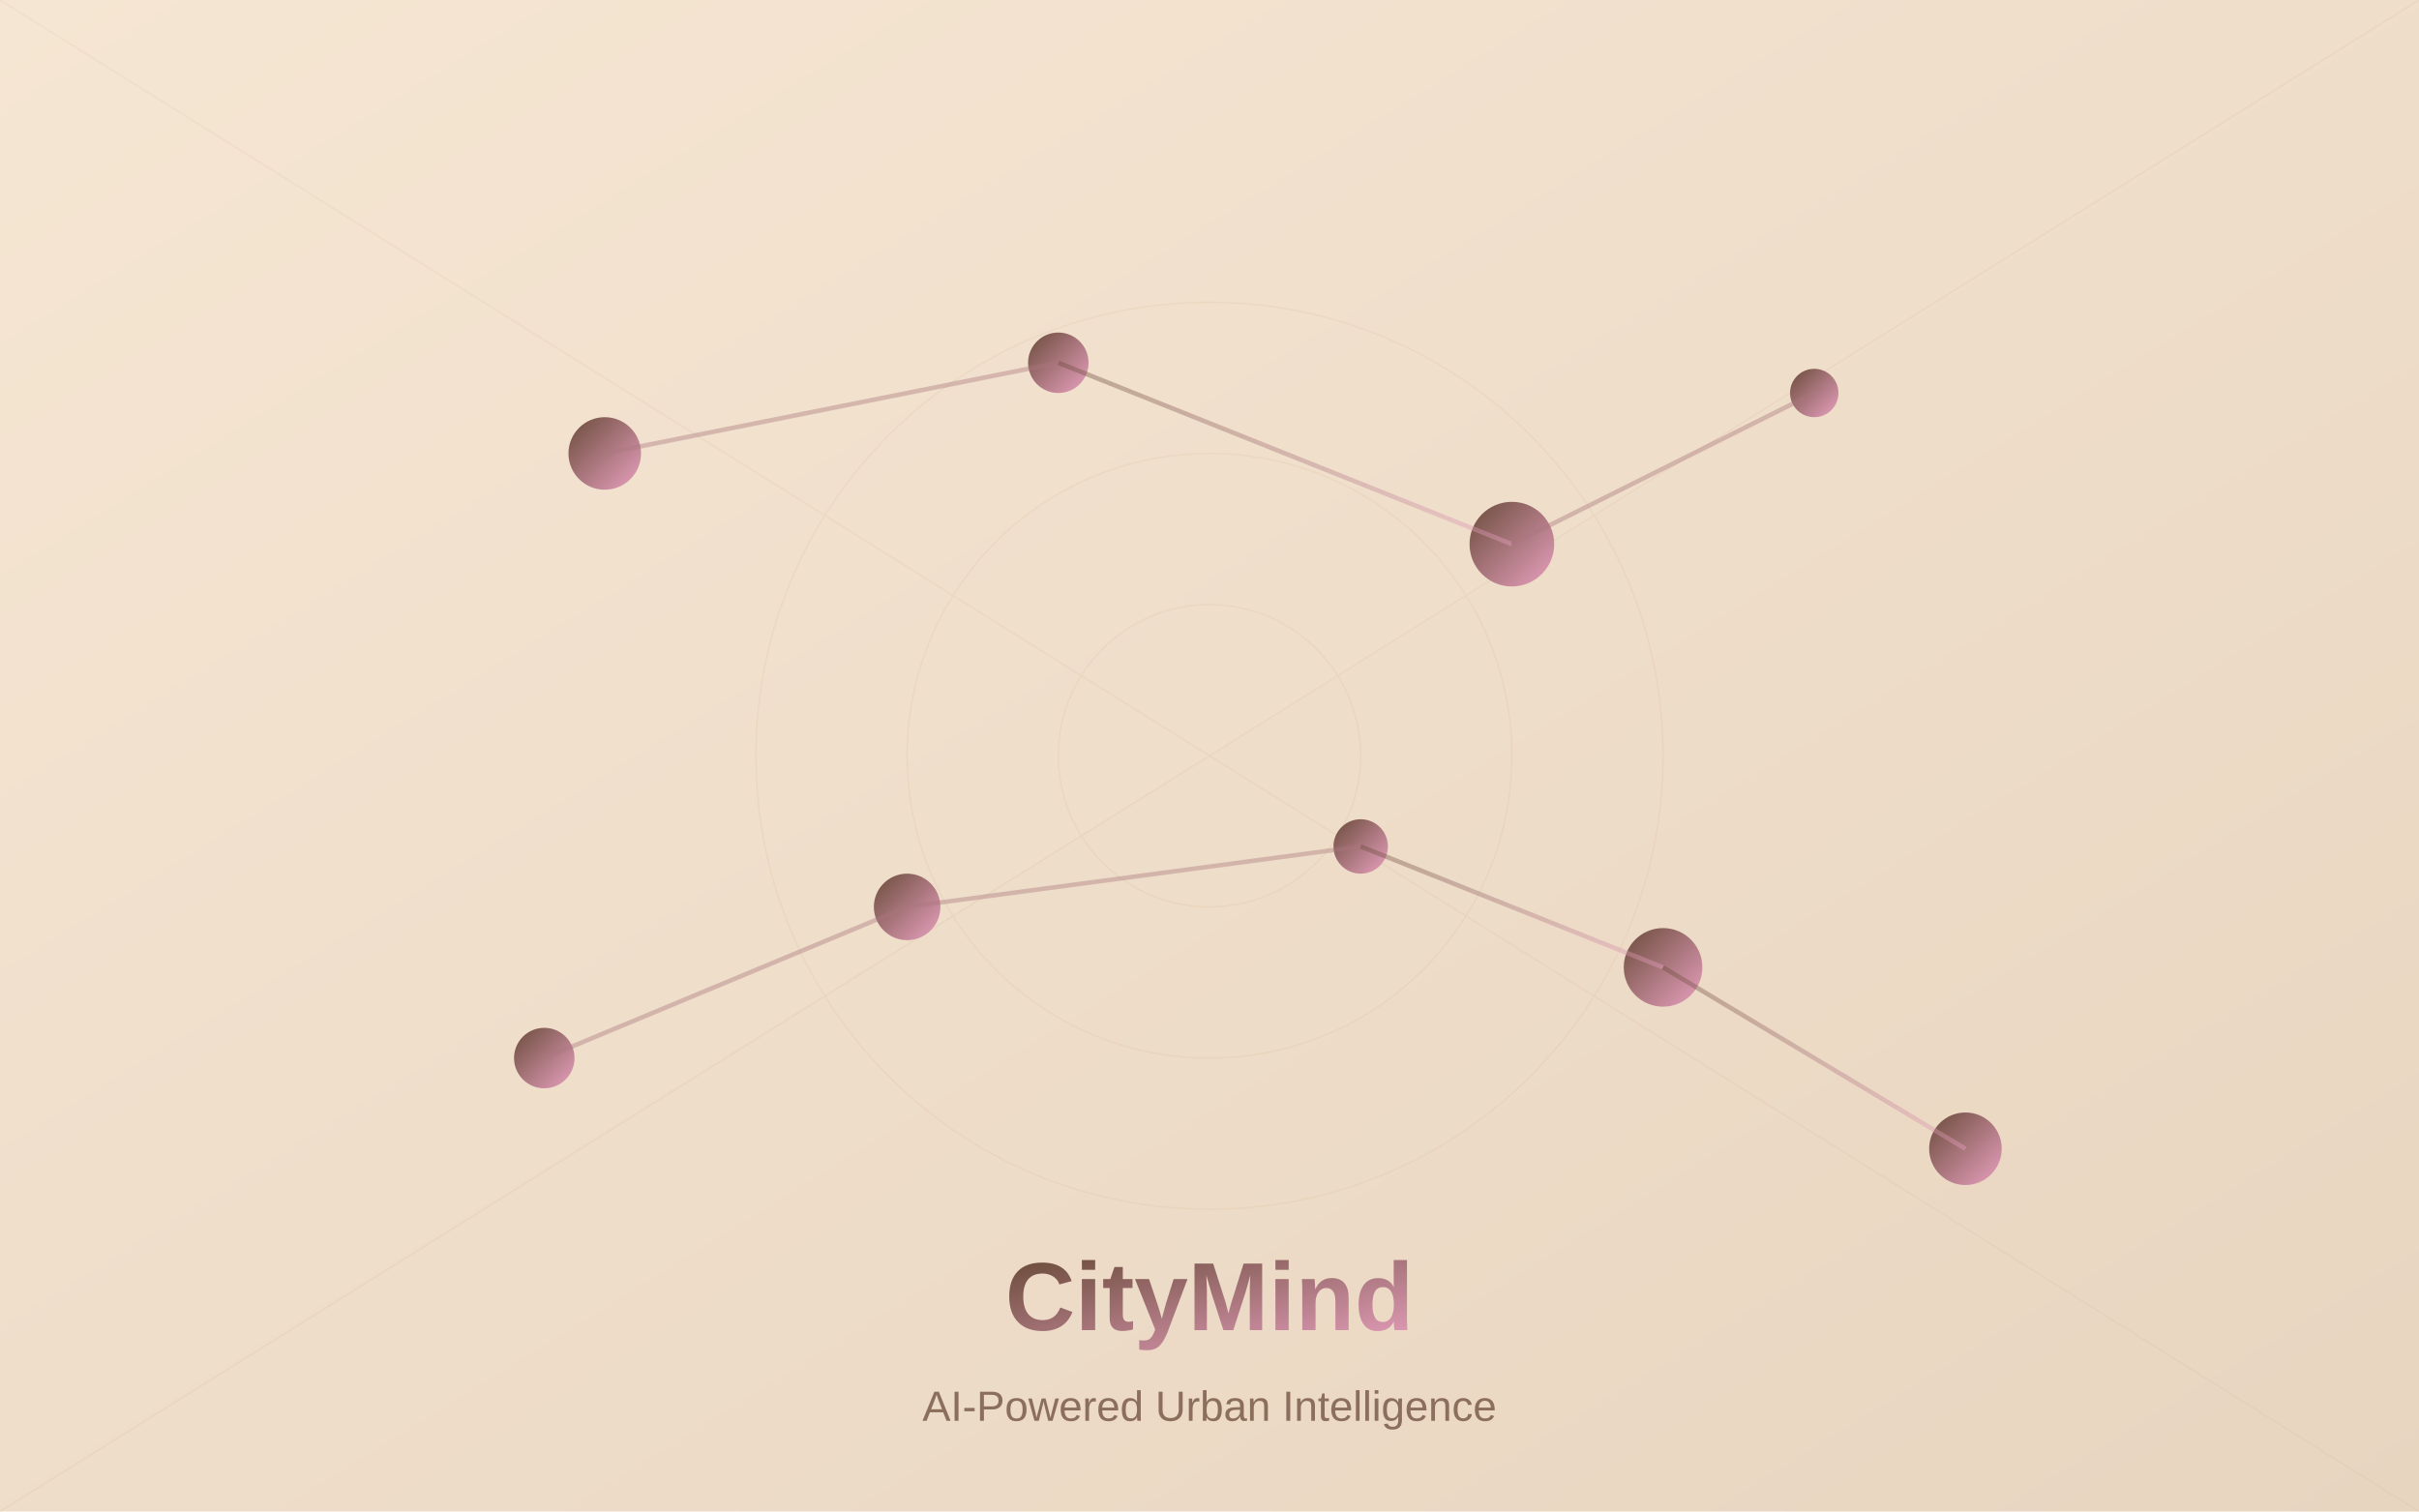
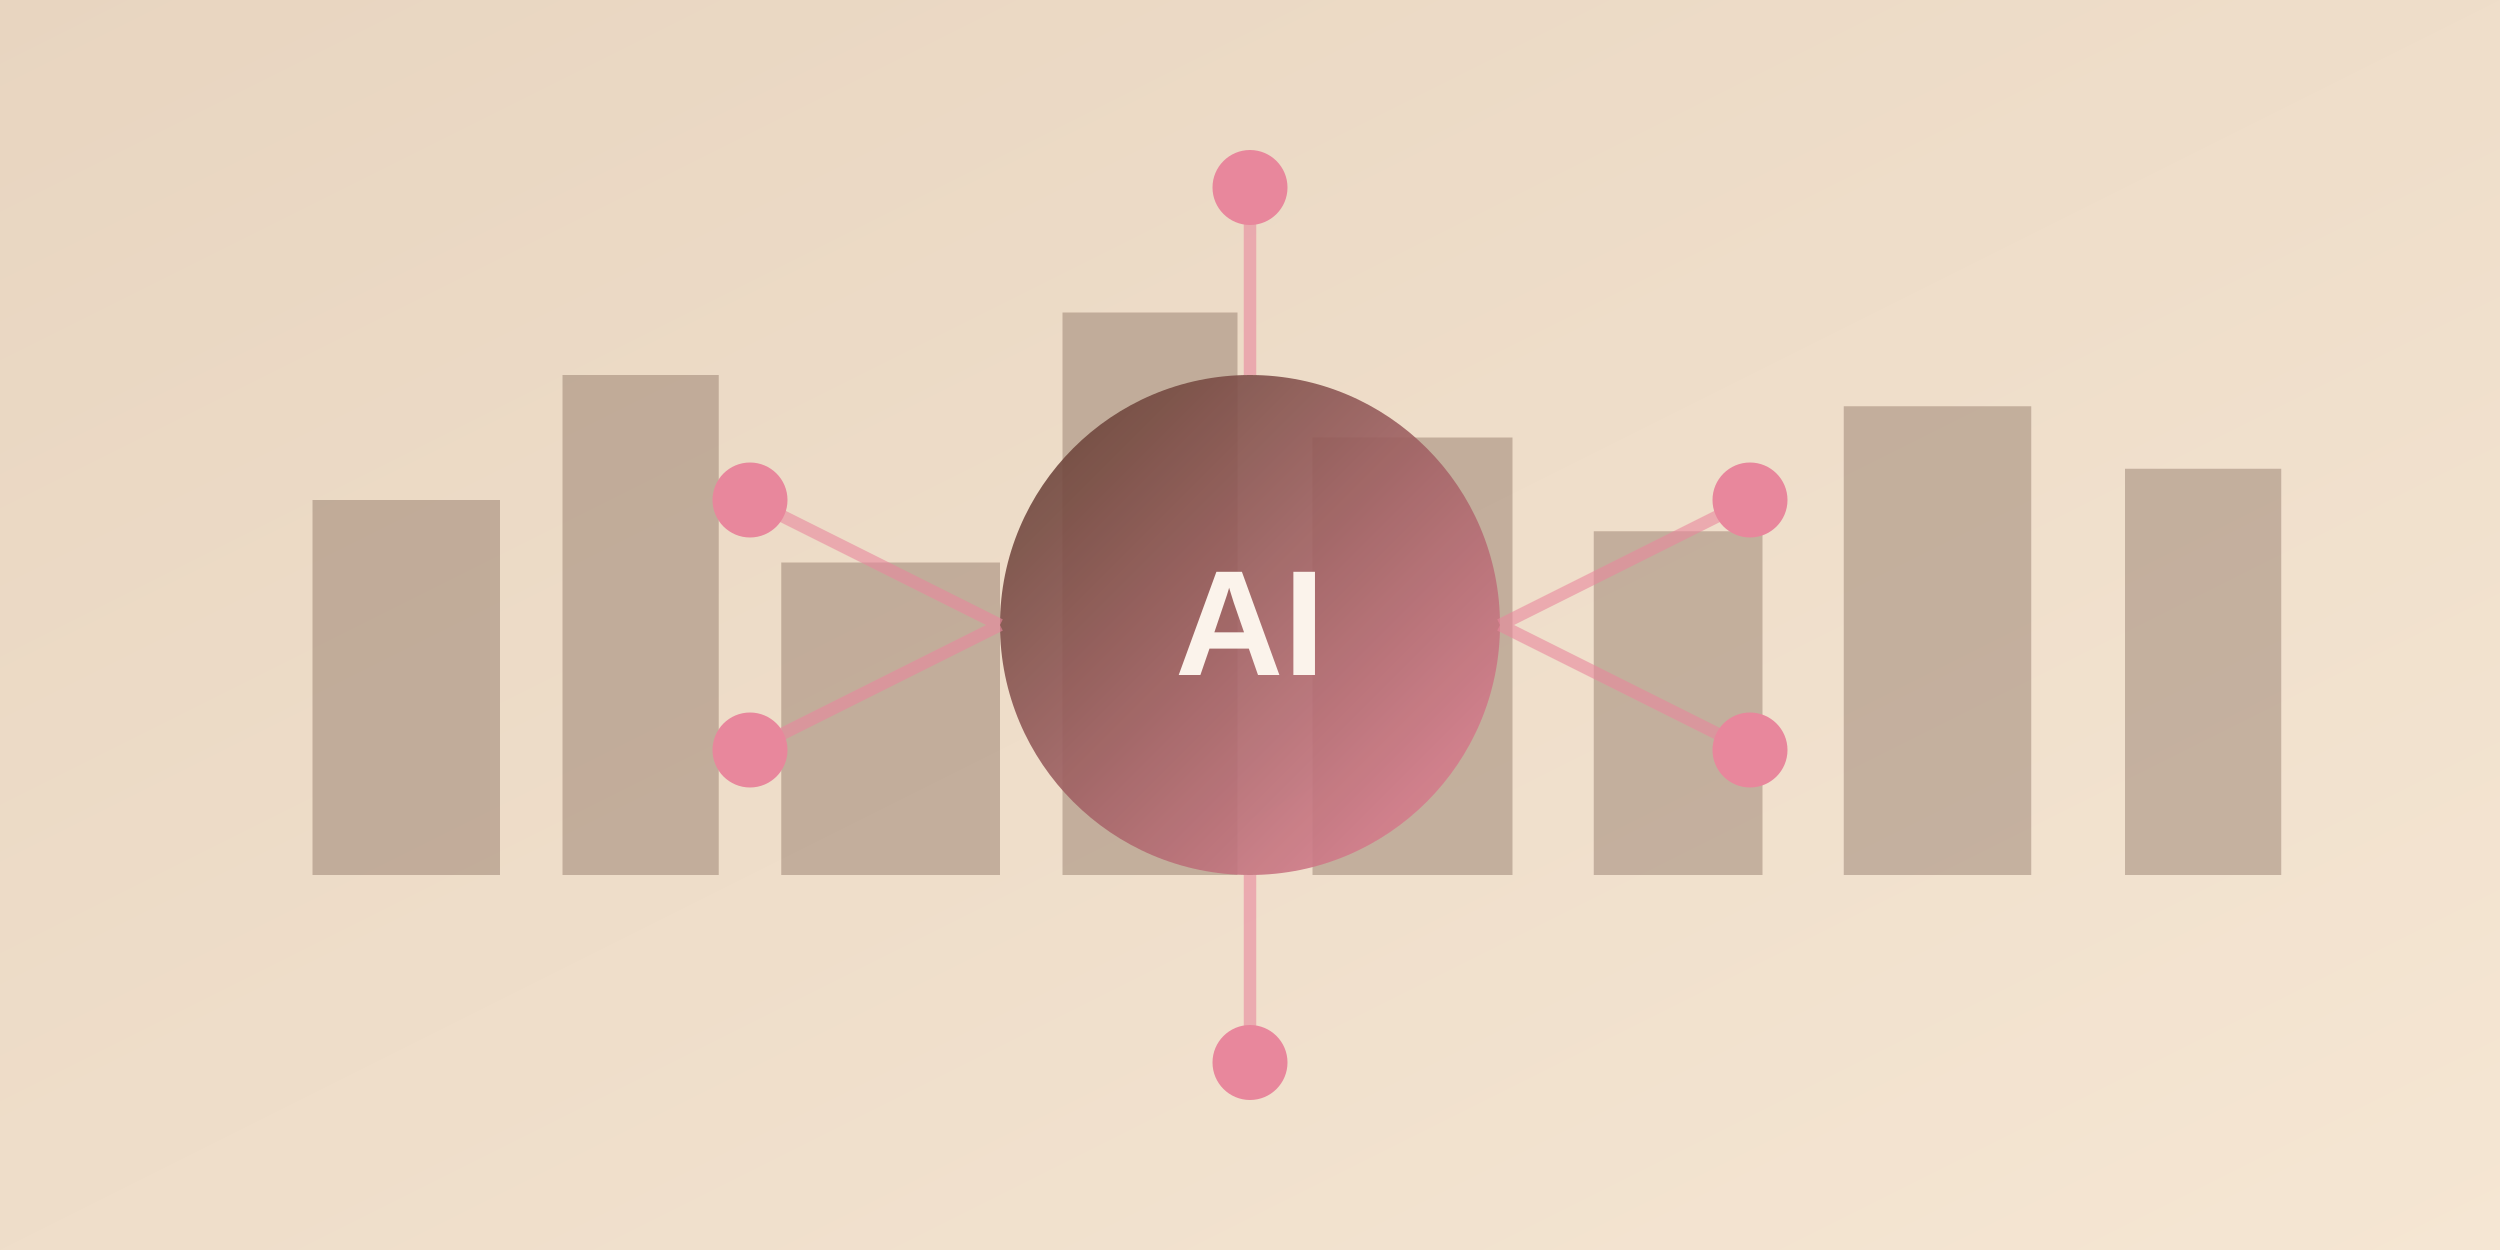
- <svg xmlns="http://www.w3.org/2000/svg" viewBox="0 0 800 500">
+ <svg xmlns="http://www.w3.org/2000/svg" viewBox="0 0 400 200">
  <defs>
    <linearGradient id="bg" x1="0%" y1="0%" x2="100%" y2="100%">
-       <stop offset="0%" style="stop-color:#F5E6D3" />
-       <stop offset="100%" style="stop-color:#E8D5C0" />
+       <stop offset="0%" style="stop-color:#E8D5C0;stop-opacity:1" />
+       <stop offset="100%" style="stop-color:#F5E6D3;stop-opacity:1" />
    </linearGradient>
    <linearGradient id="accent" x1="0%" y1="0%" x2="100%" y2="100%">
-       <stop offset="0%" style="stop-color:#6B4C3B" />
-       <stop offset="100%" style="stop-color:#E8A0BF" />
+       <stop offset="0%" style="stop-color:#5C3D2E;stop-opacity:1" />
+       <stop offset="100%" style="stop-color:#E8879C;stop-opacity:1" />
    </linearGradient>
  </defs>
-   <rect width="800" height="500" fill="url(#bg)" />
-   <g opacity="0.1" stroke="#C4956A" stroke-width="0.5">
-     <line x1="0" y1="0" x2="800" y2="500" />
-     <line x1="800" y1="0" x2="0" y2="500" />
-     <circle cx="400" cy="250" r="150" fill="none" />
-     <circle cx="400" cy="250" r="100" fill="none" />
-     <circle cx="400" cy="250" r="50" fill="none" />
+   <rect width="400" height="200" fill="url(#bg)" />
+   <g opacity="0.3">
+     <rect x="50" y="80" width="30" height="60" fill="#5C3D2E" />
+     <rect x="90" y="60" width="25" height="80" fill="#5C3D2E" />
+     <rect x="125" y="90" width="35" height="50" fill="#5C3D2E" />
+     <rect x="170" y="50" width="28" height="90" fill="#5C3D2E" />
+     <rect x="210" y="70" width="32" height="70" fill="#5C3D2E" />
+     <rect x="255" y="85" width="27" height="55" fill="#5C3D2E" />
+     <rect x="295" y="65" width="30" height="75" fill="#5C3D2E" />
+     <rect x="340" y="75" width="25" height="65" fill="#5C3D2E" />
  </g>
-   <g fill="url(#accent)">
-     <circle cx="200" cy="150" r="12" />
-     <circle cx="350" cy="120" r="10" />
-     <circle cx="500" cy="180" r="14" />
-     <circle cx="600" cy="130" r="8" />
-     <circle cx="300" cy="300" r="11" />
-     <circle cx="550" cy="320" r="13" />
-     <circle cx="450" cy="280" r="9" />
-     <circle cx="180" cy="350" r="10" />
-     <circle cx="650" cy="380" r="12" />
+   <circle cx="200" cy="100" r="40" fill="url(#accent)" opacity="0.9" />
+   <text x="200" y="108" font-family="Arial, sans-serif" font-size="24" font-weight="bold" fill="#FBF3EB" text-anchor="middle">AI</text>
+   <g stroke="#E8879C" stroke-width="2" opacity="0.6">
+     <line x1="160" y1="100" x2="120" y2="80" />
+     <line x1="160" y1="100" x2="120" y2="120" />
+     <line x1="240" y1="100" x2="280" y2="80" />
+     <line x1="240" y1="100" x2="280" y2="120" />
+     <line x1="200" y1="60" x2="200" y2="30" />
+     <line x1="200" y1="140" x2="200" y2="170" />
  </g>
-   <g stroke="url(#accent)" stroke-width="1.5" opacity="0.4">
-     <line x1="200" y1="150" x2="350" y2="120" />
-     <line x1="350" y1="120" x2="500" y2="180" />
-     <line x1="500" y1="180" x2="600" y2="130" />
-     <line x1="300" y1="300" x2="450" y2="280" />
-     <line x1="450" y1="280" x2="550" y2="320" />
-     <line x1="180" y1="350" x2="300" y2="300" />
-     <line x1="550" y1="320" x2="650" y2="380" />
-   </g>
-   <text x="400" y="440" font-family="Arial, sans-serif" font-size="32" font-weight="bold" fill="url(#accent)" text-anchor="middle">CityMind</text>
-   <text x="400" y="470" font-family="Arial, sans-serif" font-size="14" fill="#8B6F5C" text-anchor="middle">AI-Powered Urban Intelligence</text>
+   <circle cx="120" cy="80" r="6" fill="#E8879C" />
+   <circle cx="120" cy="120" r="6" fill="#E8879C" />
+   <circle cx="280" cy="80" r="6" fill="#E8879C" />
+   <circle cx="280" cy="120" r="6" fill="#E8879C" />
+   <circle cx="200" cy="30" r="6" fill="#E8879C" />
+   <circle cx="200" cy="170" r="6" fill="#E8879C" />
</svg>
